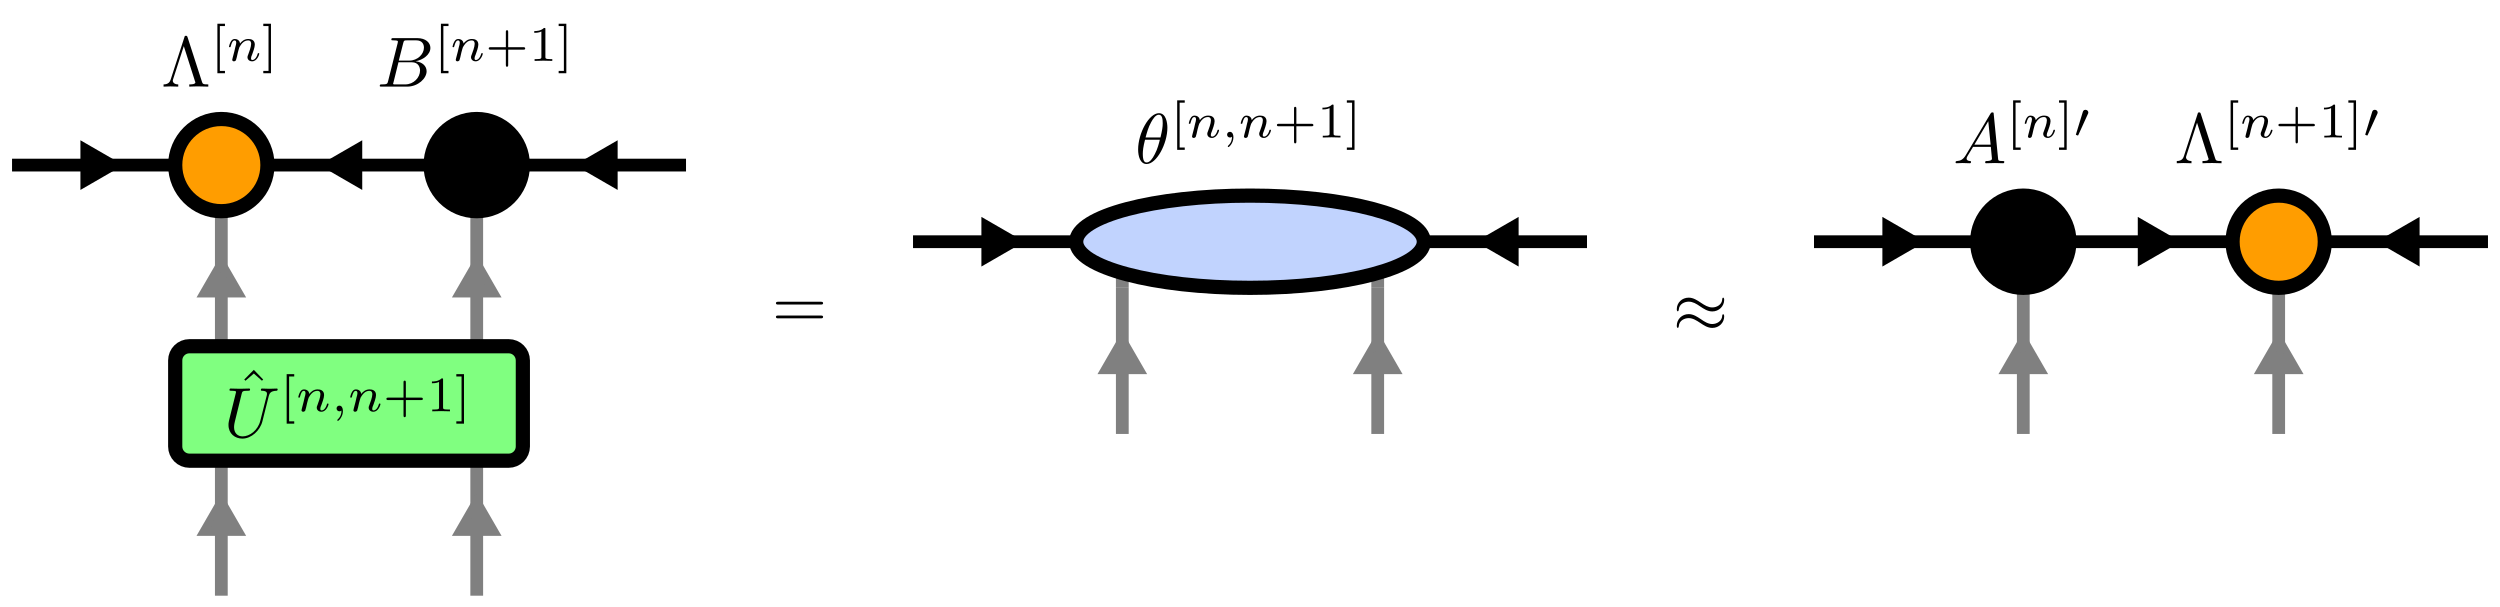
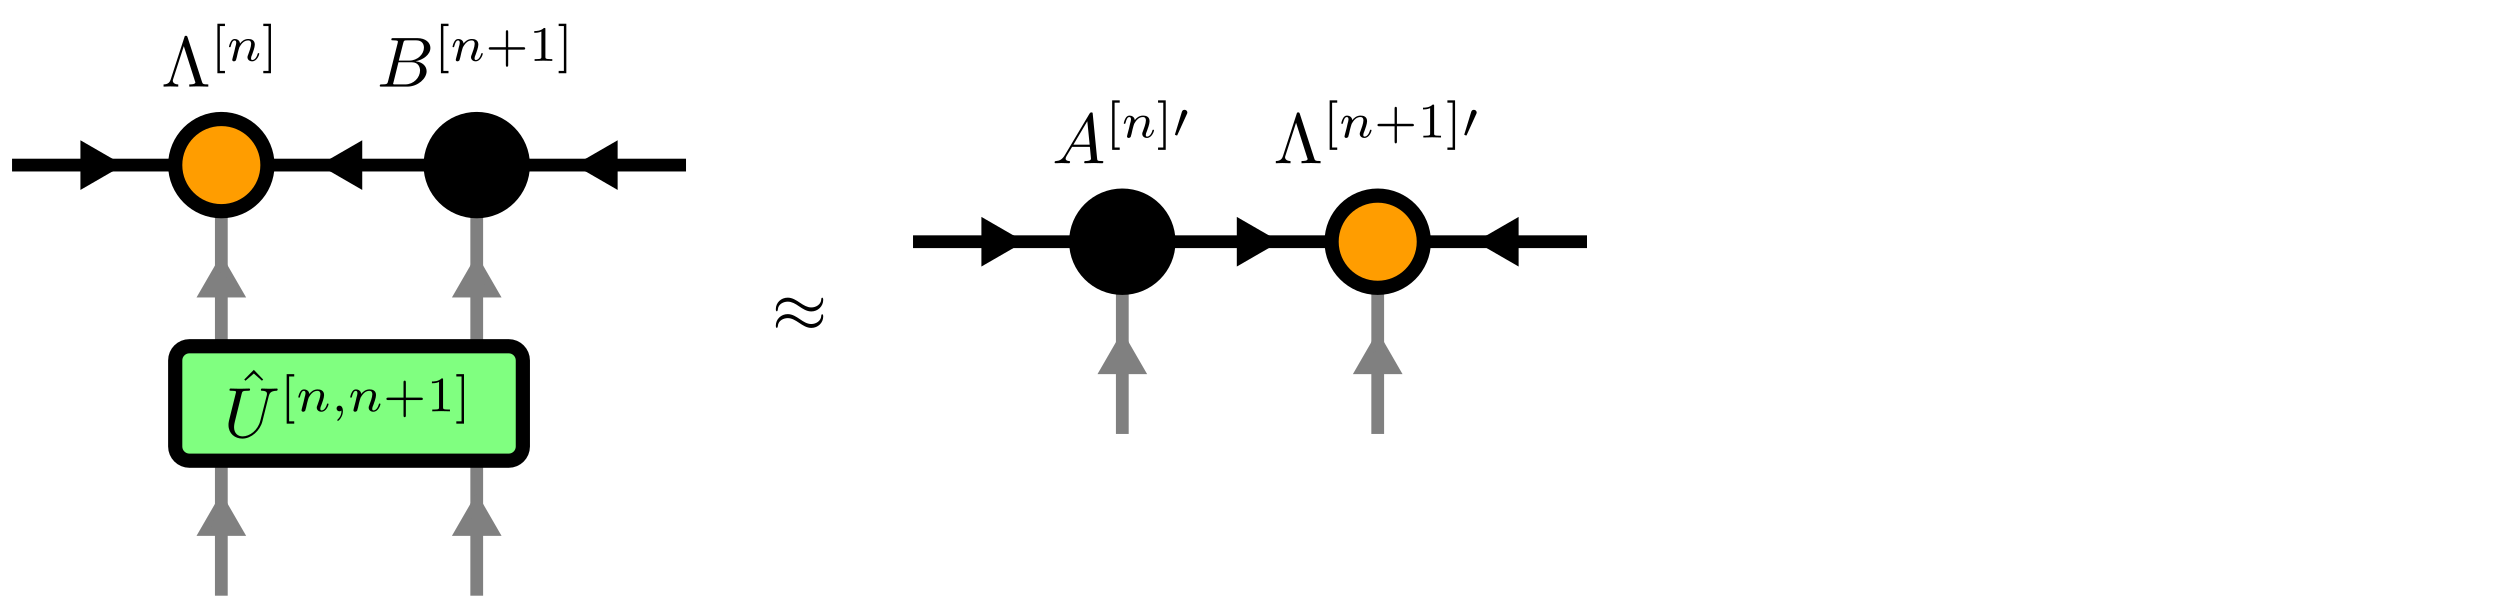
<svg xmlns="http://www.w3.org/2000/svg" xmlns:xlink="http://www.w3.org/1999/xlink" width="351.083" height="85.153" viewBox="0 0 351.083 85.153">
  <defs>
    <g>
      <g id="glyph-0-0">
        <path d="M 2.5 -6.922 L 1.156 -5.562 L 1.328 -5.391 L 2.5 -6.406 L 3.641 -5.391 L 3.812 -5.562 Z M 2.5 -6.922 " />
      </g>
      <g id="glyph-0-1">
        <path d="M 3.688 -6.922 C 3.625 -7.125 3.562 -7.141 3.453 -7.141 C 3.297 -7.141 3.281 -7.094 3.234 -6.922 L 1.312 -1 C 1.219 -0.703 1.016 -0.312 0.312 -0.312 L 0.312 0 C 0.641 -0.016 1.156 -0.031 1.25 -0.031 C 1.531 -0.031 2.062 -0.016 2.375 0 L 2.375 -0.312 C 1.828 -0.312 1.609 -0.594 1.609 -0.828 C 1.609 -0.875 1.609 -0.906 1.656 -1.047 L 3.156 -5.688 L 4.719 -0.781 C 4.781 -0.641 4.781 -0.625 4.781 -0.609 C 4.781 -0.312 4.188 -0.312 3.922 -0.312 L 3.922 0 C 4.281 -0.031 4.984 -0.031 5.359 -0.031 C 5.75 -0.031 6.203 -0.016 6.594 0 L 6.594 -0.312 C 5.828 -0.312 5.797 -0.375 5.688 -0.734 Z M 3.688 -6.922 " />
      </g>
-       <g id="glyph-0-2">
-         <path d="M 6.844 -3.266 C 7 -3.266 7.188 -3.266 7.188 -3.453 C 7.188 -3.656 7 -3.656 6.859 -3.656 L 0.891 -3.656 C 0.75 -3.656 0.562 -3.656 0.562 -3.453 C 0.562 -3.266 0.75 -3.266 0.891 -3.266 Z M 6.859 -1.328 C 7 -1.328 7.188 -1.328 7.188 -1.531 C 7.188 -1.719 7 -1.719 6.844 -1.719 L 0.891 -1.719 C 0.75 -1.719 0.562 -1.719 0.562 -1.531 C 0.562 -1.328 0.75 -1.328 0.891 -1.328 Z M 6.859 -1.328 " />
-       </g>
      <g id="glyph-1-0">
        <path d="M 6.328 -5.766 C 6.438 -6.172 6.609 -6.469 7.406 -6.5 C 7.453 -6.5 7.578 -6.516 7.578 -6.703 C 7.578 -6.703 7.578 -6.812 7.453 -6.812 C 7.125 -6.812 6.766 -6.781 6.438 -6.781 C 6.094 -6.781 5.719 -6.812 5.391 -6.812 C 5.328 -6.812 5.219 -6.812 5.219 -6.609 C 5.219 -6.5 5.312 -6.5 5.391 -6.5 C 5.969 -6.484 6.078 -6.281 6.078 -6.062 C 6.078 -6.031 6.047 -5.875 6.047 -5.859 L 5.141 -2.297 C 4.812 -0.953 3.656 -0.094 2.656 -0.094 C 1.984 -0.094 1.453 -0.531 1.453 -1.391 C 1.453 -1.406 1.453 -1.719 1.562 -2.156 L 2.516 -6.047 C 2.609 -6.406 2.625 -6.5 3.359 -6.5 C 3.625 -6.5 3.703 -6.5 3.703 -6.703 C 3.703 -6.812 3.594 -6.812 3.562 -6.812 C 3.281 -6.812 2.562 -6.781 2.281 -6.781 C 2 -6.781 1.281 -6.812 1 -6.812 C 0.922 -6.812 0.812 -6.812 0.812 -6.609 C 0.812 -6.5 0.891 -6.5 1.094 -6.5 C 1.109 -6.5 1.297 -6.5 1.469 -6.484 C 1.641 -6.453 1.734 -6.453 1.734 -6.312 C 1.734 -6.266 1.625 -5.844 1.562 -5.609 L 1.344 -4.734 C 1.25 -4.344 0.781 -2.469 0.734 -2.266 C 0.672 -2 0.672 -1.844 0.672 -1.688 C 0.672 -0.484 1.578 0.219 2.625 0.219 C 3.875 0.219 5.109 -0.906 5.438 -2.219 Z M 6.328 -5.766 " />
      </g>
      <g id="glyph-1-1">
        <path d="M 1.594 -0.781 C 1.5 -0.391 1.469 -0.312 0.688 -0.312 C 0.516 -0.312 0.422 -0.312 0.422 -0.109 C 0.422 0 0.516 0 0.688 0 L 4.25 0 C 5.828 0 7 -1.172 7 -2.156 C 7 -2.875 6.422 -3.453 5.453 -3.562 C 6.484 -3.75 7.531 -4.484 7.531 -5.438 C 7.531 -6.172 6.875 -6.812 5.688 -6.812 L 2.328 -6.812 C 2.141 -6.812 2.047 -6.812 2.047 -6.609 C 2.047 -6.5 2.141 -6.5 2.328 -6.5 C 2.344 -6.5 2.531 -6.5 2.703 -6.484 C 2.875 -6.453 2.969 -6.453 2.969 -6.312 C 2.969 -6.281 2.953 -6.25 2.938 -6.125 Z M 3.094 -3.656 L 3.719 -6.125 C 3.812 -6.469 3.828 -6.5 4.25 -6.5 L 5.547 -6.5 C 6.422 -6.5 6.625 -5.906 6.625 -5.469 C 6.625 -4.594 5.766 -3.656 4.562 -3.656 Z M 2.656 -0.312 C 2.516 -0.312 2.5 -0.312 2.438 -0.312 C 2.328 -0.328 2.297 -0.344 2.297 -0.422 C 2.297 -0.453 2.297 -0.469 2.359 -0.641 L 3.047 -3.422 L 4.922 -3.422 C 5.875 -3.422 6.078 -2.688 6.078 -2.266 C 6.078 -1.281 5.188 -0.312 4 -0.312 Z M 2.656 -0.312 " />
      </g>
      <g id="glyph-1-2">
-         <path d="M 4.531 -4.984 C 4.531 -5.641 4.359 -7.031 3.344 -7.031 C 1.953 -7.031 0.422 -4.219 0.422 -1.938 C 0.422 -1 0.703 0.109 1.609 0.109 C 3.016 0.109 4.531 -2.75 4.531 -4.984 Z M 1.469 -3.625 C 1.641 -4.25 1.844 -5.047 2.25 -5.766 C 2.516 -6.25 2.875 -6.812 3.328 -6.812 C 3.812 -6.812 3.875 -6.172 3.875 -5.609 C 3.875 -5.109 3.797 -4.609 3.562 -3.625 Z M 3.469 -3.297 C 3.359 -2.844 3.156 -2 2.766 -1.281 C 2.422 -0.594 2.047 -0.109 1.609 -0.109 C 1.281 -0.109 1.078 -0.406 1.078 -1.328 C 1.078 -1.75 1.141 -2.328 1.391 -3.297 Z M 3.469 -3.297 " />
-       </g>
-       <g id="glyph-1-3">
        <path d="M 1.781 -1.141 C 1.391 -0.484 1 -0.344 0.562 -0.312 C 0.438 -0.297 0.344 -0.297 0.344 -0.109 C 0.344 -0.047 0.406 0 0.484 0 C 0.75 0 1.062 -0.031 1.328 -0.031 C 1.672 -0.031 2.016 0 2.328 0 C 2.391 0 2.516 0 2.516 -0.188 C 2.516 -0.297 2.438 -0.312 2.359 -0.312 C 2.141 -0.328 1.891 -0.406 1.891 -0.656 C 1.891 -0.781 1.953 -0.891 2.031 -1.031 L 2.797 -2.297 L 5.297 -2.297 C 5.312 -2.094 5.453 -0.734 5.453 -0.641 C 5.453 -0.344 4.938 -0.312 4.734 -0.312 C 4.594 -0.312 4.5 -0.312 4.5 -0.109 C 4.5 0 4.609 0 4.641 0 C 5.047 0 5.469 -0.031 5.875 -0.031 C 6.125 -0.031 6.766 0 7.016 0 C 7.062 0 7.188 0 7.188 -0.203 C 7.188 -0.312 7.094 -0.312 6.953 -0.312 C 6.344 -0.312 6.344 -0.375 6.312 -0.672 L 5.703 -6.891 C 5.688 -7.094 5.688 -7.141 5.516 -7.141 C 5.359 -7.141 5.312 -7.062 5.25 -6.969 Z M 2.984 -2.609 L 4.938 -5.906 L 5.266 -2.609 Z M 2.984 -2.609 " />
      </g>
      <g id="glyph-2-0">
        <path d="M 2.016 1.734 L 2.016 1.406 L 1.297 1.406 L 1.297 -4.891 L 2.016 -4.891 L 2.016 -5.219 L 0.953 -5.219 L 0.953 1.734 Z M 2.016 1.734 " />
      </g>
      <g id="glyph-2-1">
        <path d="M 3.219 -1.578 L 5.359 -1.578 C 5.453 -1.578 5.609 -1.578 5.609 -1.734 C 5.609 -1.922 5.453 -1.922 5.359 -1.922 L 3.219 -1.922 L 3.219 -4.062 C 3.219 -4.141 3.219 -4.312 3.062 -4.312 C 2.891 -4.312 2.891 -4.156 2.891 -4.062 L 2.891 -1.922 L 0.75 -1.922 C 0.656 -1.922 0.484 -1.922 0.484 -1.75 C 0.484 -1.578 0.641 -1.578 0.75 -1.578 L 2.891 -1.578 L 2.891 0.562 C 2.891 0.656 2.891 0.828 3.047 0.828 C 3.219 0.828 3.219 0.656 3.219 0.562 Z M 3.219 -1.578 " />
      </g>
      <g id="glyph-2-2">
        <path d="M 2.328 -4.438 C 2.328 -4.625 2.328 -4.625 2.125 -4.625 C 1.672 -4.188 1.047 -4.188 0.766 -4.188 L 0.766 -3.938 C 0.922 -3.938 1.391 -3.938 1.766 -4.125 L 1.766 -0.578 C 1.766 -0.344 1.766 -0.25 1.078 -0.25 L 0.812 -0.25 L 0.812 0 C 0.938 0 1.797 -0.031 2.047 -0.031 C 2.266 -0.031 3.141 0 3.297 0 L 3.297 -0.25 L 3.031 -0.25 C 2.328 -0.25 2.328 -0.344 2.328 -0.578 Z M 2.328 -4.438 " />
      </g>
      <g id="glyph-2-3">
        <path d="M 1.297 -5.219 L 0.219 -5.219 L 0.219 -4.891 L 0.953 -4.891 L 0.953 1.406 L 0.219 1.406 L 0.219 1.734 L 1.297 1.734 Z M 1.297 -5.219 " />
      </g>
      <g id="glyph-3-0">
        <path d="M 0.844 -0.438 C 0.828 -0.344 0.781 -0.172 0.781 -0.156 C 0.781 0 0.906 0.062 1.016 0.062 C 1.141 0.062 1.25 -0.016 1.297 -0.078 C 1.328 -0.141 1.375 -0.375 1.422 -0.516 C 1.453 -0.641 1.531 -0.969 1.562 -1.141 C 1.609 -1.297 1.656 -1.453 1.688 -1.609 C 1.766 -1.891 1.781 -1.953 1.984 -2.234 C 2.172 -2.516 2.5 -2.875 3.031 -2.875 C 3.422 -2.875 3.438 -2.516 3.438 -2.391 C 3.438 -1.969 3.141 -1.203 3.031 -0.906 C 2.953 -0.703 2.922 -0.641 2.922 -0.531 C 2.922 -0.156 3.219 0.062 3.578 0.062 C 4.281 0.062 4.578 -0.891 4.578 -1 C 4.578 -1.094 4.5 -1.094 4.469 -1.094 C 4.375 -1.094 4.375 -1.047 4.344 -0.969 C 4.188 -0.406 3.875 -0.125 3.609 -0.125 C 3.453 -0.125 3.422 -0.219 3.422 -0.375 C 3.422 -0.531 3.469 -0.625 3.594 -0.938 C 3.672 -1.156 3.953 -1.891 3.953 -2.281 C 3.953 -2.953 3.422 -3.078 3.047 -3.078 C 2.469 -3.078 2.078 -2.719 1.875 -2.438 C 1.828 -2.922 1.422 -3.078 1.125 -3.078 C 0.828 -3.078 0.672 -2.859 0.578 -2.703 C 0.422 -2.438 0.328 -2.047 0.328 -2 C 0.328 -1.922 0.422 -1.922 0.453 -1.922 C 0.547 -1.922 0.547 -1.938 0.594 -2.125 C 0.703 -2.531 0.844 -2.875 1.109 -2.875 C 1.297 -2.875 1.344 -2.719 1.344 -2.531 C 1.344 -2.406 1.281 -2.141 1.219 -1.953 C 1.172 -1.766 1.109 -1.484 1.078 -1.328 Z M 0.844 -0.438 " />
      </g>
      <g id="glyph-3-1">
        <path d="M 1.469 -0.109 C 1.469 0.266 1.406 0.719 0.922 1.156 C 0.906 1.188 0.875 1.219 0.875 1.25 C 0.875 1.297 0.938 1.344 0.969 1.344 C 1.078 1.344 1.672 0.781 1.672 -0.047 C 1.672 -0.469 1.5 -0.797 1.172 -0.797 C 0.953 -0.797 0.781 -0.625 0.781 -0.406 C 0.781 -0.188 0.938 0 1.188 0 C 1.359 0 1.469 -0.109 1.469 -0.109 Z M 1.469 -0.109 " />
      </g>
      <g id="glyph-4-0">
        <path d="M 7.203 -4.5 C 7.203 -4.719 7.125 -4.812 7.062 -4.812 C 7.016 -4.812 6.922 -4.766 6.922 -4.531 C 6.875 -3.844 6.188 -3.438 5.531 -3.438 C 4.953 -3.438 4.453 -3.75 3.938 -4.094 C 3.406 -4.453 2.859 -4.812 2.219 -4.812 C 1.281 -4.812 0.547 -4.109 0.547 -3.188 C 0.547 -2.969 0.625 -2.891 0.688 -2.891 C 0.781 -2.891 0.828 -3.078 0.828 -3.125 C 0.875 -3.953 1.688 -4.25 2.219 -4.25 C 2.797 -4.25 3.297 -3.953 3.812 -3.594 C 4.344 -3.234 4.891 -2.875 5.531 -2.875 C 6.453 -2.875 7.203 -3.594 7.203 -4.5 Z M 7.203 -2.172 C 7.203 -2.469 7.078 -2.484 7.062 -2.484 C 7.016 -2.484 6.922 -2.438 6.922 -2.219 C 6.875 -1.531 6.188 -1.109 5.531 -1.109 C 4.953 -1.109 4.453 -1.422 3.938 -1.781 C 3.406 -2.141 2.859 -2.5 2.219 -2.5 C 1.281 -2.5 0.547 -1.781 0.547 -0.875 C 0.547 -0.641 0.625 -0.562 0.688 -0.562 C 0.781 -0.562 0.828 -0.75 0.828 -0.797 C 0.875 -1.641 1.688 -1.938 2.219 -1.938 C 2.797 -1.938 3.297 -1.625 3.812 -1.281 C 4.344 -0.922 4.891 -0.562 5.531 -0.562 C 6.484 -0.562 7.203 -1.297 7.203 -2.172 Z M 7.203 -2.172 " />
      </g>
      <g id="glyph-5-0">
        <path d="M 2.016 -3.297 C 2.078 -3.406 2.078 -3.469 2.078 -3.516 C 2.078 -3.734 1.891 -3.891 1.672 -3.891 C 1.406 -3.891 1.328 -3.672 1.297 -3.562 L 0.375 -0.547 C 0.359 -0.531 0.328 -0.453 0.328 -0.438 C 0.328 -0.359 0.547 -0.281 0.609 -0.281 C 0.656 -0.281 0.656 -0.297 0.703 -0.406 Z M 2.016 -3.297 " />
      </g>
    </g>
    <clipPath id="clip-0">
      <path clip-rule="nonzero" d="M 0 0 L 351.082 0 L 351.082 85.152 L 0 85.152 Z M 0 0 " />
    </clipPath>
    <clipPath id="clip-1">
      <path clip-rule="nonzero" d="M 13 55 L 49 55 L 49 85.152 L 13 85.152 Z M 13 55 " />
    </clipPath>
    <clipPath id="clip-2">
      <path clip-rule="nonzero" d="M 49 55 L 85 55 L 85 85.152 L 49 85.152 Z M 49 55 " />
    </clipPath>
    <clipPath id="clip-3">
      <path clip-rule="nonzero" d="M 0 20 L 102 20 L 102 85.152 L 0 85.152 Z M 0 20 " />
    </clipPath>
-     <clipPath id="clip-4">
-       <path clip-rule="nonzero" d="M 285 0 L 351.082 0 L 351.082 69 L 285 69 Z M 285 0 " />
-     </clipPath>
-     <clipPath id="clip-5">
-       <path clip-rule="nonzero" d="M 319 16 L 351.082 16 L 351.082 52 L 319 52 Z M 319 16 " />
-     </clipPath>
  </defs>
  <path fill-rule="nonzero" fill="rgb(100%, 100%, 100%)" fill-opacity="1" d="M 0.199 84.953 L 350.887 84.953 L 350.887 0.27 L 0.199 0.27 Z M 0.199 84.953 " />
  <g clip-path="url(#clip-0)">
    <path fill="none" stroke-width="0.399" stroke-linecap="butt" stroke-linejoin="miter" stroke="rgb(100%, 100%, 100%)" stroke-opacity="1" stroke-miterlimit="10" d="M -30.884 -61.768 L 319.804 -61.768 L 319.804 22.915 L -30.884 22.915 Z M -30.884 -61.768 " transform="matrix(1, 0, 0, -1, 31.083, 23.185)" />
  </g>
  <path fill="none" stroke-width="1.793" stroke-linecap="butt" stroke-linejoin="miter" stroke="rgb(50%, 50%, 50%)" stroke-opacity="1" stroke-miterlimit="10" d="M -0.001 -26.999 L -0.001 -6.475 " transform="matrix(1, 0, 0, -1, 31.083, 23.185)" />
  <path fill-rule="nonzero" fill="rgb(50%, 50%, 50%)" fill-opacity="1" stroke-width="1.793" stroke-linecap="butt" stroke-linejoin="miter" stroke="rgb(50%, 50%, 50%)" stroke-opacity="1" stroke-miterlimit="10" d="M -6.901 4.259 L 0.475 0.002 L -6.901 -4.256 Z M -6.901 4.259 " transform="matrix(0, -0.6, -0.6, 0, 31.083, 37.0976)" />
  <path fill="none" stroke-width="1.793" stroke-linecap="butt" stroke-linejoin="miter" stroke="rgb(50%, 50%, 50%)" stroke-opacity="1" stroke-miterlimit="10" d="M 35.866 -26.999 L 35.866 -6.475 " transform="matrix(1, 0, 0, -1, 31.083, 23.185)" />
  <path fill-rule="nonzero" fill="rgb(50%, 50%, 50%)" fill-opacity="1" stroke-width="1.793" stroke-linecap="butt" stroke-linejoin="miter" stroke="rgb(50%, 50%, 50%)" stroke-opacity="1" stroke-miterlimit="10" d="M -6.901 4.257 L 0.475 -0.001 L -6.901 -4.258 Z M -6.901 4.257 " transform="matrix(0, -0.6, -0.6, 0, 66.94888, 37.0976)" />
  <path fill="none" stroke-width="1.793" stroke-linecap="butt" stroke-linejoin="miter" stroke="rgb(50%, 50%, 50%)" stroke-opacity="1" stroke-miterlimit="10" d="M -0.001 -60.471 L -0.001 -39.952 " transform="matrix(1, 0, 0, -1, 31.083, 23.185)" />
  <path fill-rule="nonzero" fill="rgb(50%, 50%, 50%)" fill-opacity="1" d="M 28.527 74.715 L 31.082 70.289 L 33.637 74.715 Z M 28.527 74.715 " />
  <g clip-path="url(#clip-1)">
    <path fill="none" stroke-width="1.793" stroke-linecap="butt" stroke-linejoin="miter" stroke="rgb(50%, 50%, 50%)" stroke-opacity="1" stroke-miterlimit="10" d="M -6.904 4.259 L 0.472 0.002 L -6.904 -4.256 Z M -6.904 4.259 " transform="matrix(0, -0.6, -0.6, 0, 31.083, 70.57236)" />
  </g>
  <path fill="none" stroke-width="1.793" stroke-linecap="butt" stroke-linejoin="miter" stroke="rgb(50%, 50%, 50%)" stroke-opacity="1" stroke-miterlimit="10" d="M 35.866 -60.471 L 35.866 -39.952 " transform="matrix(1, 0, 0, -1, 31.083, 23.185)" />
  <path fill-rule="nonzero" fill="rgb(50%, 50%, 50%)" fill-opacity="1" d="M 64.395 74.715 L 66.949 70.289 L 69.504 74.715 Z M 64.395 74.715 " />
  <g clip-path="url(#clip-2)">
    <path fill="none" stroke-width="1.793" stroke-linecap="butt" stroke-linejoin="miter" stroke="rgb(50%, 50%, 50%)" stroke-opacity="1" stroke-miterlimit="10" d="M -6.904 4.257 L 0.472 -0.001 L -6.904 -4.258 Z M -6.904 4.257 " transform="matrix(0, -0.6, -0.6, 0, 66.94888, 70.57236)" />
  </g>
  <path fill="none" stroke-width="1.793" stroke-linecap="butt" stroke-linejoin="miter" stroke="rgb(50%, 50%, 50%)" stroke-opacity="1" stroke-miterlimit="10" d="M 126.526 -37.756 L 126.526 -17.237 " transform="matrix(1, 0, 0, -1, 31.083, 23.185)" />
  <path fill-rule="nonzero" fill="rgb(50%, 50%, 50%)" fill-opacity="1" stroke-width="1.793" stroke-linecap="butt" stroke-linejoin="miter" stroke="rgb(50%, 50%, 50%)" stroke-opacity="1" stroke-miterlimit="10" d="M -6.905 4.259 L 0.471 0.001 L -6.905 -4.257 Z M -6.905 4.259 " transform="matrix(0, -0.6, -0.6, 0, 157.61, 47.85701)" />
-   <path fill="none" stroke-width="1.793" stroke-linecap="butt" stroke-linejoin="miter" stroke="rgb(50%, 50%, 50%)" stroke-opacity="1" stroke-miterlimit="10" d="M 126.526 -17.237 L 126.526 -10.76 " transform="matrix(1, 0, 0, -1, 31.083, 23.185)" />
  <path fill="none" stroke-width="1.793" stroke-linecap="butt" stroke-linejoin="miter" stroke="rgb(50%, 50%, 50%)" stroke-opacity="1" stroke-miterlimit="10" d="M 162.394 -37.756 L 162.394 -17.237 " transform="matrix(1, 0, 0, -1, 31.083, 23.185)" />
  <path fill-rule="nonzero" fill="rgb(50%, 50%, 50%)" fill-opacity="1" stroke-width="1.793" stroke-linecap="butt" stroke-linejoin="miter" stroke="rgb(50%, 50%, 50%)" stroke-opacity="1" stroke-miterlimit="10" d="M -6.905 4.257 L 0.471 -0.001 L -6.905 -4.259 Z M -6.905 4.257 " transform="matrix(0, -0.6, -0.6, 0, 193.4759, 47.85701)" />
-   <path fill="none" stroke-width="1.793" stroke-linecap="butt" stroke-linejoin="miter" stroke="rgb(50%, 50%, 50%)" stroke-opacity="1" stroke-miterlimit="10" d="M 162.394 -17.237 L 162.394 -10.76 " transform="matrix(1, 0, 0, -1, 31.083, 23.185)" />
-   <path fill="none" stroke-width="1.793" stroke-linecap="butt" stroke-linejoin="miter" stroke="rgb(50%, 50%, 50%)" stroke-opacity="1" stroke-miterlimit="10" d="M 253.054 -37.756 L 253.054 -17.237 " transform="matrix(1, 0, 0, -1, 31.083, 23.185)" />
-   <path fill-rule="nonzero" fill="rgb(50%, 50%, 50%)" fill-opacity="1" stroke-width="1.793" stroke-linecap="butt" stroke-linejoin="miter" stroke="rgb(50%, 50%, 50%)" stroke-opacity="1" stroke-miterlimit="10" d="M -6.905 4.258 L 0.471 0.001 L -6.905 -4.257 Z M -6.905 4.258 " transform="matrix(0, -0.6, -0.6, 0, 284.137, 47.85701)" />
-   <path fill="none" stroke-width="1.793" stroke-linecap="butt" stroke-linejoin="miter" stroke="rgb(50%, 50%, 50%)" stroke-opacity="1" stroke-miterlimit="10" d="M 288.921 -37.756 L 288.921 -17.237 " transform="matrix(1, 0, 0, -1, 31.083, 23.185)" />
-   <path fill-rule="nonzero" fill="rgb(50%, 50%, 50%)" fill-opacity="1" stroke-width="1.793" stroke-linecap="butt" stroke-linejoin="miter" stroke="rgb(50%, 50%, 50%)" stroke-opacity="1" stroke-miterlimit="10" d="M -6.905 4.256 L 0.471 -0.002 L -6.905 -4.26 Z M -6.905 4.256 " transform="matrix(0, -0.6, -0.6, 0, 320.0029, 47.85701)" />
  <path fill-rule="nonzero" fill="rgb(100%, 61.6%, 0%)" fill-opacity="1" stroke-width="1.993" stroke-linecap="butt" stroke-linejoin="miter" stroke="rgb(0%, 0%, 0%)" stroke-opacity="1" stroke-miterlimit="10" d="M 6.476 0.001 C 6.476 3.576 3.577 6.474 -0.001 6.474 C -3.575 6.474 -6.478 3.576 -6.478 0.001 C -6.478 -3.577 -3.575 -6.475 -0.001 -6.475 C 3.577 -6.475 6.476 -3.577 6.476 0.001 Z M 6.476 0.001 " transform="matrix(1, 0, 0, -1, 31.083, 23.185)" />
  <path fill-rule="nonzero" fill="rgb(0%, 0%, 0%)" fill-opacity="1" stroke-width="1.993" stroke-linecap="butt" stroke-linejoin="miter" stroke="rgb(0%, 0%, 0%)" stroke-opacity="1" stroke-miterlimit="10" d="M 42.343 0.001 C 42.343 3.576 39.444 6.474 35.866 6.474 C 32.288 6.474 29.39 3.576 29.39 0.001 C 29.39 -3.577 32.288 -6.475 35.866 -6.475 C 39.444 -6.475 42.343 -3.577 42.343 0.001 Z M 42.343 0.001 " transform="matrix(1, 0, 0, -1, 31.083, 23.185)" />
  <path fill="none" stroke-width="1.793" stroke-linecap="butt" stroke-linejoin="miter" stroke="rgb(0%, 0%, 0%)" stroke-opacity="1" stroke-miterlimit="10" d="M 29.39 0.001 L 6.476 0.001 " transform="matrix(1, 0, 0, -1, 31.083, 23.185)" />
  <path fill-rule="nonzero" fill="rgb(0%, 0%, 0%)" fill-opacity="1" stroke-width="1.793" stroke-linecap="butt" stroke-linejoin="miter" stroke="rgb(0%, 0%, 0%)" stroke-opacity="1" stroke-miterlimit="10" d="M -6.901 4.262 L 0.475 -0.002 L -6.901 -4.26 Z M -6.901 4.262 " transform="matrix(-0.6, 0, 0, 0.6, 46.19146, 23.185)" />
  <path fill="none" stroke-width="1.793" stroke-linecap="butt" stroke-linejoin="miter" stroke="rgb(0%, 0%, 0%)" stroke-opacity="1" stroke-miterlimit="10" d="M 65.257 0.001 L 42.343 0.001 " transform="matrix(1, 0, 0, -1, 31.083, 23.185)" />
  <path fill-rule="nonzero" fill="rgb(0%, 0%, 0%)" fill-opacity="1" stroke-width="1.793" stroke-linecap="butt" stroke-linejoin="miter" stroke="rgb(0%, 0%, 0%)" stroke-opacity="1" stroke-miterlimit="10" d="M -6.903 4.262 L 0.473 -0.002 L -6.903 -4.26 Z M -6.903 4.262 " transform="matrix(-0.6, 0, 0, 0.6, 82.05733, 23.185)" />
  <path fill="none" stroke-width="1.793" stroke-linecap="butt" stroke-linejoin="miter" stroke="rgb(0%, 0%, 0%)" stroke-opacity="1" stroke-miterlimit="10" d="M -29.392 0.001 L -6.478 0.001 " transform="matrix(1, 0, 0, -1, 31.083, 23.185)" />
  <path fill-rule="nonzero" fill="rgb(0%, 0%, 0%)" fill-opacity="1" stroke-width="1.793" stroke-linecap="butt" stroke-linejoin="miter" stroke="rgb(0%, 0%, 0%)" stroke-opacity="1" stroke-miterlimit="10" d="M -6.904 4.26 L 0.472 0.002 L -6.904 -4.262 Z M -6.904 4.26 " transform="matrix(0.6, 0, 0, -0.6, 15.97454, 23.185)" />
  <path fill-rule="nonzero" fill="rgb(50%, 100%, 50%)" fill-opacity="1" d="M 71.434 48.621 L 26.602 48.621 C 25.5 48.621 24.605 49.512 24.605 50.613 L 24.605 62.707 C 24.605 63.805 25.5 64.699 26.602 64.699 L 71.434 64.699 C 72.531 64.699 73.426 63.805 73.426 62.707 L 73.426 50.613 C 73.426 49.512 72.531 48.621 71.434 48.621 Z M 71.434 48.621 " />
  <g clip-path="url(#clip-3)">
    <path fill="none" stroke-width="1.993" stroke-linecap="butt" stroke-linejoin="miter" stroke="rgb(0%, 0%, 0%)" stroke-opacity="1" stroke-miterlimit="10" d="M 40.351 -25.436 L -4.481 -25.436 C -5.583 -25.436 -6.478 -26.327 -6.478 -27.428 L -6.478 -39.522 C -6.478 -40.62 -5.583 -41.514 -4.481 -41.514 L 40.351 -41.514 C 41.448 -41.514 42.343 -40.62 42.343 -39.522 L 42.343 -27.428 C 42.343 -26.327 41.448 -25.436 40.351 -25.436 Z M 40.351 -25.436 " transform="matrix(1, 0, 0, -1, 31.083, 23.185)" />
  </g>
  <g fill="rgb(0%, 0%, 0%)" fill-opacity="1">
    <use xlink:href="#glyph-0-0" x="33.146" y="58.859" />
  </g>
  <g fill="rgb(0%, 0%, 0%)" fill-opacity="1">
    <use xlink:href="#glyph-1-0" x="31.416" y="61.377" />
  </g>
  <g fill="rgb(0%, 0%, 0%)" fill-opacity="1">
    <use xlink:href="#glyph-2-0" x="39.304" y="57.762" />
  </g>
  <g fill="rgb(0%, 0%, 0%)" fill-opacity="1">
    <use xlink:href="#glyph-3-0" x="41.56" y="57.762" />
    <use xlink:href="#glyph-3-1" x="46.485" y="57.762" />
    <use xlink:href="#glyph-3-0" x="48.851" y="57.762" />
  </g>
  <g fill="rgb(0%, 0%, 0%)" fill-opacity="1">
    <use xlink:href="#glyph-2-1" x="53.776" y="57.762" />
    <use xlink:href="#glyph-2-2" x="59.892" y="57.762" />
    <use xlink:href="#glyph-2-3" x="63.864" y="57.762" />
  </g>
  <g fill="rgb(0%, 0%, 0%)" fill-opacity="1">
    <use xlink:href="#glyph-0-1" x="22.657" y="12.166" />
  </g>
  <g fill="rgb(0%, 0%, 0%)" fill-opacity="1">
    <use xlink:href="#glyph-2-0" x="29.576" y="8.551" />
  </g>
  <g fill="rgb(0%, 0%, 0%)" fill-opacity="1">
    <use xlink:href="#glyph-3-0" x="31.831" y="8.551" />
  </g>
  <g fill="rgb(0%, 0%, 0%)" fill-opacity="1">
    <use xlink:href="#glyph-2-3" x="36.756" y="8.551" />
  </g>
  <g fill="rgb(0%, 0%, 0%)" fill-opacity="1">
    <use xlink:href="#glyph-1-1" x="52.91" y="12.166" />
  </g>
  <g fill="rgb(0%, 0%, 0%)" fill-opacity="1">
    <use xlink:href="#glyph-2-0" x="60.967" y="8.551" />
  </g>
  <g fill="rgb(0%, 0%, 0%)" fill-opacity="1">
    <use xlink:href="#glyph-3-0" x="63.222" y="8.551" />
  </g>
  <g fill="rgb(0%, 0%, 0%)" fill-opacity="1">
    <use xlink:href="#glyph-2-1" x="68.147" y="8.551" />
    <use xlink:href="#glyph-2-2" x="74.263" y="8.551" />
    <use xlink:href="#glyph-2-3" x="78.235" y="8.551" />
  </g>
  <g fill="rgb(0%, 0%, 0%)" fill-opacity="1">
-     <use xlink:href="#glyph-0-2" x="108.404" y="46.033" />
+     <use xlink:href="#glyph-4-0" x="108.404" y="46.612" />
  </g>
-   <path fill-rule="nonzero" fill="rgb(75.699%, 82.7%, 99.599%)" fill-opacity="1" stroke-width="1.993" stroke-linecap="butt" stroke-linejoin="miter" stroke="rgb(0%, 0%, 0%)" stroke-opacity="1" stroke-miterlimit="10" d="M 168.87 -10.76 C 168.87 -7.182 157.94 -4.284 144.46 -4.284 C 130.98 -4.284 120.05 -7.182 120.05 -10.76 C 120.05 -14.335 130.98 -17.237 144.46 -17.237 C 157.94 -17.237 168.87 -14.335 168.87 -10.76 Z M 168.87 -10.76 " transform="matrix(1, 0, 0, -1, 31.083, 23.185)" />
+   <path fill-rule="nonzero" fill="rgb(0%, 0%, 0%)" fill-opacity="1" stroke-width="1.993" stroke-linecap="butt" stroke-linejoin="miter" stroke="rgb(0%, 0%, 0%)" stroke-opacity="1" stroke-miterlimit="10" d="M 133.003 -10.76 C 133.003 -7.182 130.105 -4.284 126.526 -4.284 C 122.952 -4.284 120.05 -7.182 120.05 -10.76 C 120.05 -14.335 122.952 -17.237 126.526 -17.237 C 130.105 -17.237 133.003 -14.335 133.003 -10.76 Z M 133.003 -10.76 " transform="matrix(1, 0, 0, -1, 31.083, 23.185)" />
+   <path fill-rule="nonzero" fill="rgb(100%, 61.6%, 0%)" fill-opacity="1" stroke-width="1.993" stroke-linecap="butt" stroke-linejoin="miter" stroke="rgb(0%, 0%, 0%)" stroke-opacity="1" stroke-miterlimit="10" d="M 168.87 -10.76 C 168.87 -7.182 165.968 -4.284 162.394 -4.284 C 158.815 -4.284 155.917 -7.182 155.917 -10.76 C 155.917 -14.335 158.815 -17.237 162.394 -17.237 C 165.968 -17.237 168.87 -14.335 168.87 -10.76 Z M 168.87 -10.76 " transform="matrix(1, 0, 0, -1, 31.083, 23.185)" />
+   <path fill="none" stroke-width="1.793" stroke-linecap="butt" stroke-linejoin="miter" stroke="rgb(0%, 0%, 0%)" stroke-opacity="1" stroke-miterlimit="10" d="M 133.003 -10.76 L 155.917 -10.76 " transform="matrix(1, 0, 0, -1, 31.083, 23.185)" />
+   <path fill-rule="nonzero" fill="rgb(0%, 0%, 0%)" fill-opacity="1" stroke-width="1.793" stroke-linecap="butt" stroke-linejoin="miter" stroke="rgb(0%, 0%, 0%)" stroke-opacity="1" stroke-miterlimit="10" d="M -6.901 4.256 L 0.475 -0.002 L -6.901 -4.259 Z M -6.901 4.256 " transform="matrix(0.6, 0, 0, -0.6, 178.3674, 33.9444)" />
+   <path fill="none" stroke-width="1.793" stroke-linecap="butt" stroke-linejoin="miter" stroke="rgb(0%, 0%, 0%)" stroke-opacity="1" stroke-miterlimit="10" d="M 191.784 -10.76 L 168.87 -10.76 " transform="matrix(1, 0, 0, -1, 31.083, 23.185)" />
+   <path fill-rule="nonzero" fill="rgb(0%, 0%, 0%)" fill-opacity="1" stroke-width="1.793" stroke-linecap="butt" stroke-linejoin="miter" stroke="rgb(0%, 0%, 0%)" stroke-opacity="1" stroke-miterlimit="10" d="M -6.904 4.259 L 0.473 0.002 L -6.904 -4.256 Z M -6.904 4.259 " transform="matrix(-0.6, 0, 0, 0.6, 208.5843, 33.9444)" />
  <path fill="none" stroke-width="1.793" stroke-linecap="butt" stroke-linejoin="miter" stroke="rgb(0%, 0%, 0%)" stroke-opacity="1" stroke-miterlimit="10" d="M 97.136 -10.76 L 120.05 -10.76 " transform="matrix(1, 0, 0, -1, 31.083, 23.185)" />
  <path fill-rule="nonzero" fill="rgb(0%, 0%, 0%)" fill-opacity="1" stroke-width="1.793" stroke-linecap="butt" stroke-linejoin="miter" stroke="rgb(0%, 0%, 0%)" stroke-opacity="1" stroke-miterlimit="10" d="M -6.904 4.256 L 0.473 -0.002 L -6.904 -4.259 Z M -6.904 4.256 " transform="matrix(0.6, 0, 0, -0.6, 142.5015, 33.9444)" />
-   <path fill="none" stroke-width="1.793" stroke-linecap="butt" stroke-linejoin="miter" stroke="rgb(0%, 0%, 0%)" stroke-opacity="1" stroke-miterlimit="10" d="M 191.784 -10.76 L 168.87 -10.76 " transform="matrix(1, 0, 0, -1, 31.083, 23.185)" />
-   <path fill-rule="nonzero" fill="rgb(0%, 0%, 0%)" fill-opacity="1" stroke-width="1.793" stroke-linecap="butt" stroke-linejoin="miter" stroke="rgb(0%, 0%, 0%)" stroke-opacity="1" stroke-miterlimit="10" d="M -6.904 4.259 L 0.473 0.002 L -6.904 -4.256 Z M -6.904 4.259 " transform="matrix(-0.6, 0, 0, 0.6, 208.5843, 33.9444)" />
  <g fill="rgb(0%, 0%, 0%)" fill-opacity="1">
-     <use xlink:href="#glyph-1-2" x="159.409" y="22.925" />
+     <use xlink:href="#glyph-1-2" x="147.757" y="22.925" />
  </g>
  <g fill="rgb(0%, 0%, 0%)" fill-opacity="1">
-     <use xlink:href="#glyph-2-0" x="164.362" y="19.31" />
+     <use xlink:href="#glyph-2-0" x="155.229" y="19.31" />
  </g>
  <g fill="rgb(0%, 0%, 0%)" fill-opacity="1">
-     <use xlink:href="#glyph-3-0" x="166.618" y="19.31" />
-     <use xlink:href="#glyph-3-1" x="171.543" y="19.31" />
-     <use xlink:href="#glyph-3-0" x="173.909" y="19.31" />
+     <use xlink:href="#glyph-3-0" x="157.485" y="19.31" />
  </g>
  <g fill="rgb(0%, 0%, 0%)" fill-opacity="1">
-     <use xlink:href="#glyph-2-1" x="178.834" y="19.31" />
-     <use xlink:href="#glyph-2-2" x="184.95" y="19.31" />
-     <use xlink:href="#glyph-2-3" x="188.922" y="19.31" />
+     <use xlink:href="#glyph-2-3" x="162.41" y="19.31" />
  </g>
  <g fill="rgb(0%, 0%, 0%)" fill-opacity="1">
-     <use xlink:href="#glyph-4-0" x="234.93" y="46.612" />
-   </g>
-   <path fill-rule="nonzero" fill="rgb(0%, 0%, 0%)" fill-opacity="1" stroke-width="1.993" stroke-linecap="butt" stroke-linejoin="miter" stroke="rgb(0%, 0%, 0%)" stroke-opacity="1" stroke-miterlimit="10" d="M 259.53 -10.76 C 259.53 -7.182 256.632 -4.284 253.054 -4.284 C 249.476 -4.284 246.577 -7.182 246.577 -10.76 C 246.577 -14.335 249.476 -17.237 253.054 -17.237 C 256.632 -17.237 259.53 -14.335 259.53 -10.76 Z M 259.53 -10.76 " transform="matrix(1, 0, 0, -1, 31.083, 23.185)" />
-   <path fill-rule="nonzero" fill="rgb(100%, 61.6%, 0%)" fill-opacity="1" d="M 326.48 33.945 C 326.48 30.367 323.578 27.469 320.004 27.469 C 316.426 27.469 313.527 30.367 313.527 33.945 C 313.527 37.52 316.426 40.422 320.004 40.422 C 323.578 40.422 326.48 37.52 326.48 33.945 Z M 326.48 33.945 " />
-   <g clip-path="url(#clip-4)">
-     <path fill="none" stroke-width="1.993" stroke-linecap="butt" stroke-linejoin="miter" stroke="rgb(0%, 0%, 0%)" stroke-opacity="1" stroke-miterlimit="10" d="M 295.397 -10.76 C 295.397 -7.182 292.495 -4.284 288.921 -4.284 C 285.343 -4.284 282.444 -7.182 282.444 -10.76 C 282.444 -14.335 285.343 -17.237 288.921 -17.237 C 292.495 -17.237 295.397 -14.335 295.397 -10.76 Z M 295.397 -10.76 " transform="matrix(1, 0, 0, -1, 31.083, 23.185)" />
-   </g>
-   <path fill="none" stroke-width="1.793" stroke-linecap="butt" stroke-linejoin="miter" stroke="rgb(0%, 0%, 0%)" stroke-opacity="1" stroke-miterlimit="10" d="M 259.53 -10.76 L 282.444 -10.76 " transform="matrix(1, 0, 0, -1, 31.083, 23.185)" />
-   <path fill-rule="nonzero" fill="rgb(0%, 0%, 0%)" fill-opacity="1" stroke-width="1.793" stroke-linecap="butt" stroke-linejoin="miter" stroke="rgb(0%, 0%, 0%)" stroke-opacity="1" stroke-miterlimit="10" d="M -6.901 4.256 L 0.475 -0.002 L -6.901 -4.259 Z M -6.901 4.256 " transform="matrix(0.6, 0, 0, -0.6, 304.8944, 33.9444)" />
-   <path fill="none" stroke-width="1.793" stroke-linecap="butt" stroke-linejoin="miter" stroke="rgb(0%, 0%, 0%)" stroke-opacity="1" stroke-miterlimit="10" d="M 318.312 -10.76 L 295.397 -10.76 " transform="matrix(1, 0, 0, -1, 31.083, 23.185)" />
-   <path fill-rule="nonzero" fill="rgb(0%, 0%, 0%)" fill-opacity="1" d="M 339.254 36.5 L 334.828 33.945 L 339.254 31.391 Z M 339.254 36.5 " />
-   <g clip-path="url(#clip-5)">
-     <path fill="none" stroke-width="1.793" stroke-linecap="butt" stroke-linejoin="miter" stroke="rgb(0%, 0%, 0%)" stroke-opacity="1" stroke-miterlimit="10" d="M -6.904 4.259 L 0.472 0.002 L -6.904 -4.256 Z M -6.904 4.259 " transform="matrix(-0.6, 0, 0, 0.6, 335.1114, 33.9444)" />
-   </g>
-   <path fill="none" stroke-width="1.793" stroke-linecap="butt" stroke-linejoin="miter" stroke="rgb(0%, 0%, 0%)" stroke-opacity="1" stroke-miterlimit="10" d="M 223.663 -10.76 L 246.577 -10.76 " transform="matrix(1, 0, 0, -1, 31.083, 23.185)" />
-   <path fill-rule="nonzero" fill="rgb(0%, 0%, 0%)" fill-opacity="1" stroke-width="1.793" stroke-linecap="butt" stroke-linejoin="miter" stroke="rgb(0%, 0%, 0%)" stroke-opacity="1" stroke-miterlimit="10" d="M -6.903 4.256 L 0.473 -0.002 L -6.903 -4.259 Z M -6.903 4.256 " transform="matrix(0.6, 0, 0, -0.6, 269.0285, 33.9444)" />
-   <g fill="rgb(0%, 0%, 0%)" fill-opacity="1">
-     <use xlink:href="#glyph-1-3" x="274.283" y="22.925" />
+     <use xlink:href="#glyph-5-0" x="164.665" y="19.31" />
  </g>
  <g fill="rgb(0%, 0%, 0%)" fill-opacity="1">
-     <use xlink:href="#glyph-2-0" x="281.755" y="19.31" />
+     <use xlink:href="#glyph-0-1" x="178.856" y="22.925" />
  </g>
  <g fill="rgb(0%, 0%, 0%)" fill-opacity="1">
-     <use xlink:href="#glyph-3-0" x="284.01" y="19.31" />
+     <use xlink:href="#glyph-2-0" x="185.774" y="19.31" />
  </g>
  <g fill="rgb(0%, 0%, 0%)" fill-opacity="1">
-     <use xlink:href="#glyph-2-3" x="288.935" y="19.31" />
+     <use xlink:href="#glyph-3-0" x="188.03" y="19.31" />
  </g>
  <g fill="rgb(0%, 0%, 0%)" fill-opacity="1">
-     <use xlink:href="#glyph-5-0" x="291.19" y="19.31" />
+     <use xlink:href="#glyph-2-1" x="192.955" y="19.31" />
+     <use xlink:href="#glyph-2-2" x="199.071" y="19.31" />
+     <use xlink:href="#glyph-2-3" x="203.043" y="19.31" />
  </g>
  <g fill="rgb(0%, 0%, 0%)" fill-opacity="1">
-     <use xlink:href="#glyph-0-1" x="305.381" y="22.925" />
-   </g>
-   <g fill="rgb(0%, 0%, 0%)" fill-opacity="1">
-     <use xlink:href="#glyph-2-0" x="312.3" y="19.31" />
-   </g>
-   <g fill="rgb(0%, 0%, 0%)" fill-opacity="1">
-     <use xlink:href="#glyph-3-0" x="314.555" y="19.31" />
-   </g>
-   <g fill="rgb(0%, 0%, 0%)" fill-opacity="1">
-     <use xlink:href="#glyph-2-1" x="319.48" y="19.31" />
-     <use xlink:href="#glyph-2-2" x="325.596" y="19.31" />
-     <use xlink:href="#glyph-2-3" x="329.568" y="19.31" />
-   </g>
-   <g fill="rgb(0%, 0%, 0%)" fill-opacity="1">
-     <use xlink:href="#glyph-5-0" x="331.823" y="19.31" />
+     <use xlink:href="#glyph-5-0" x="205.297" y="19.31" />
  </g>
</svg>
